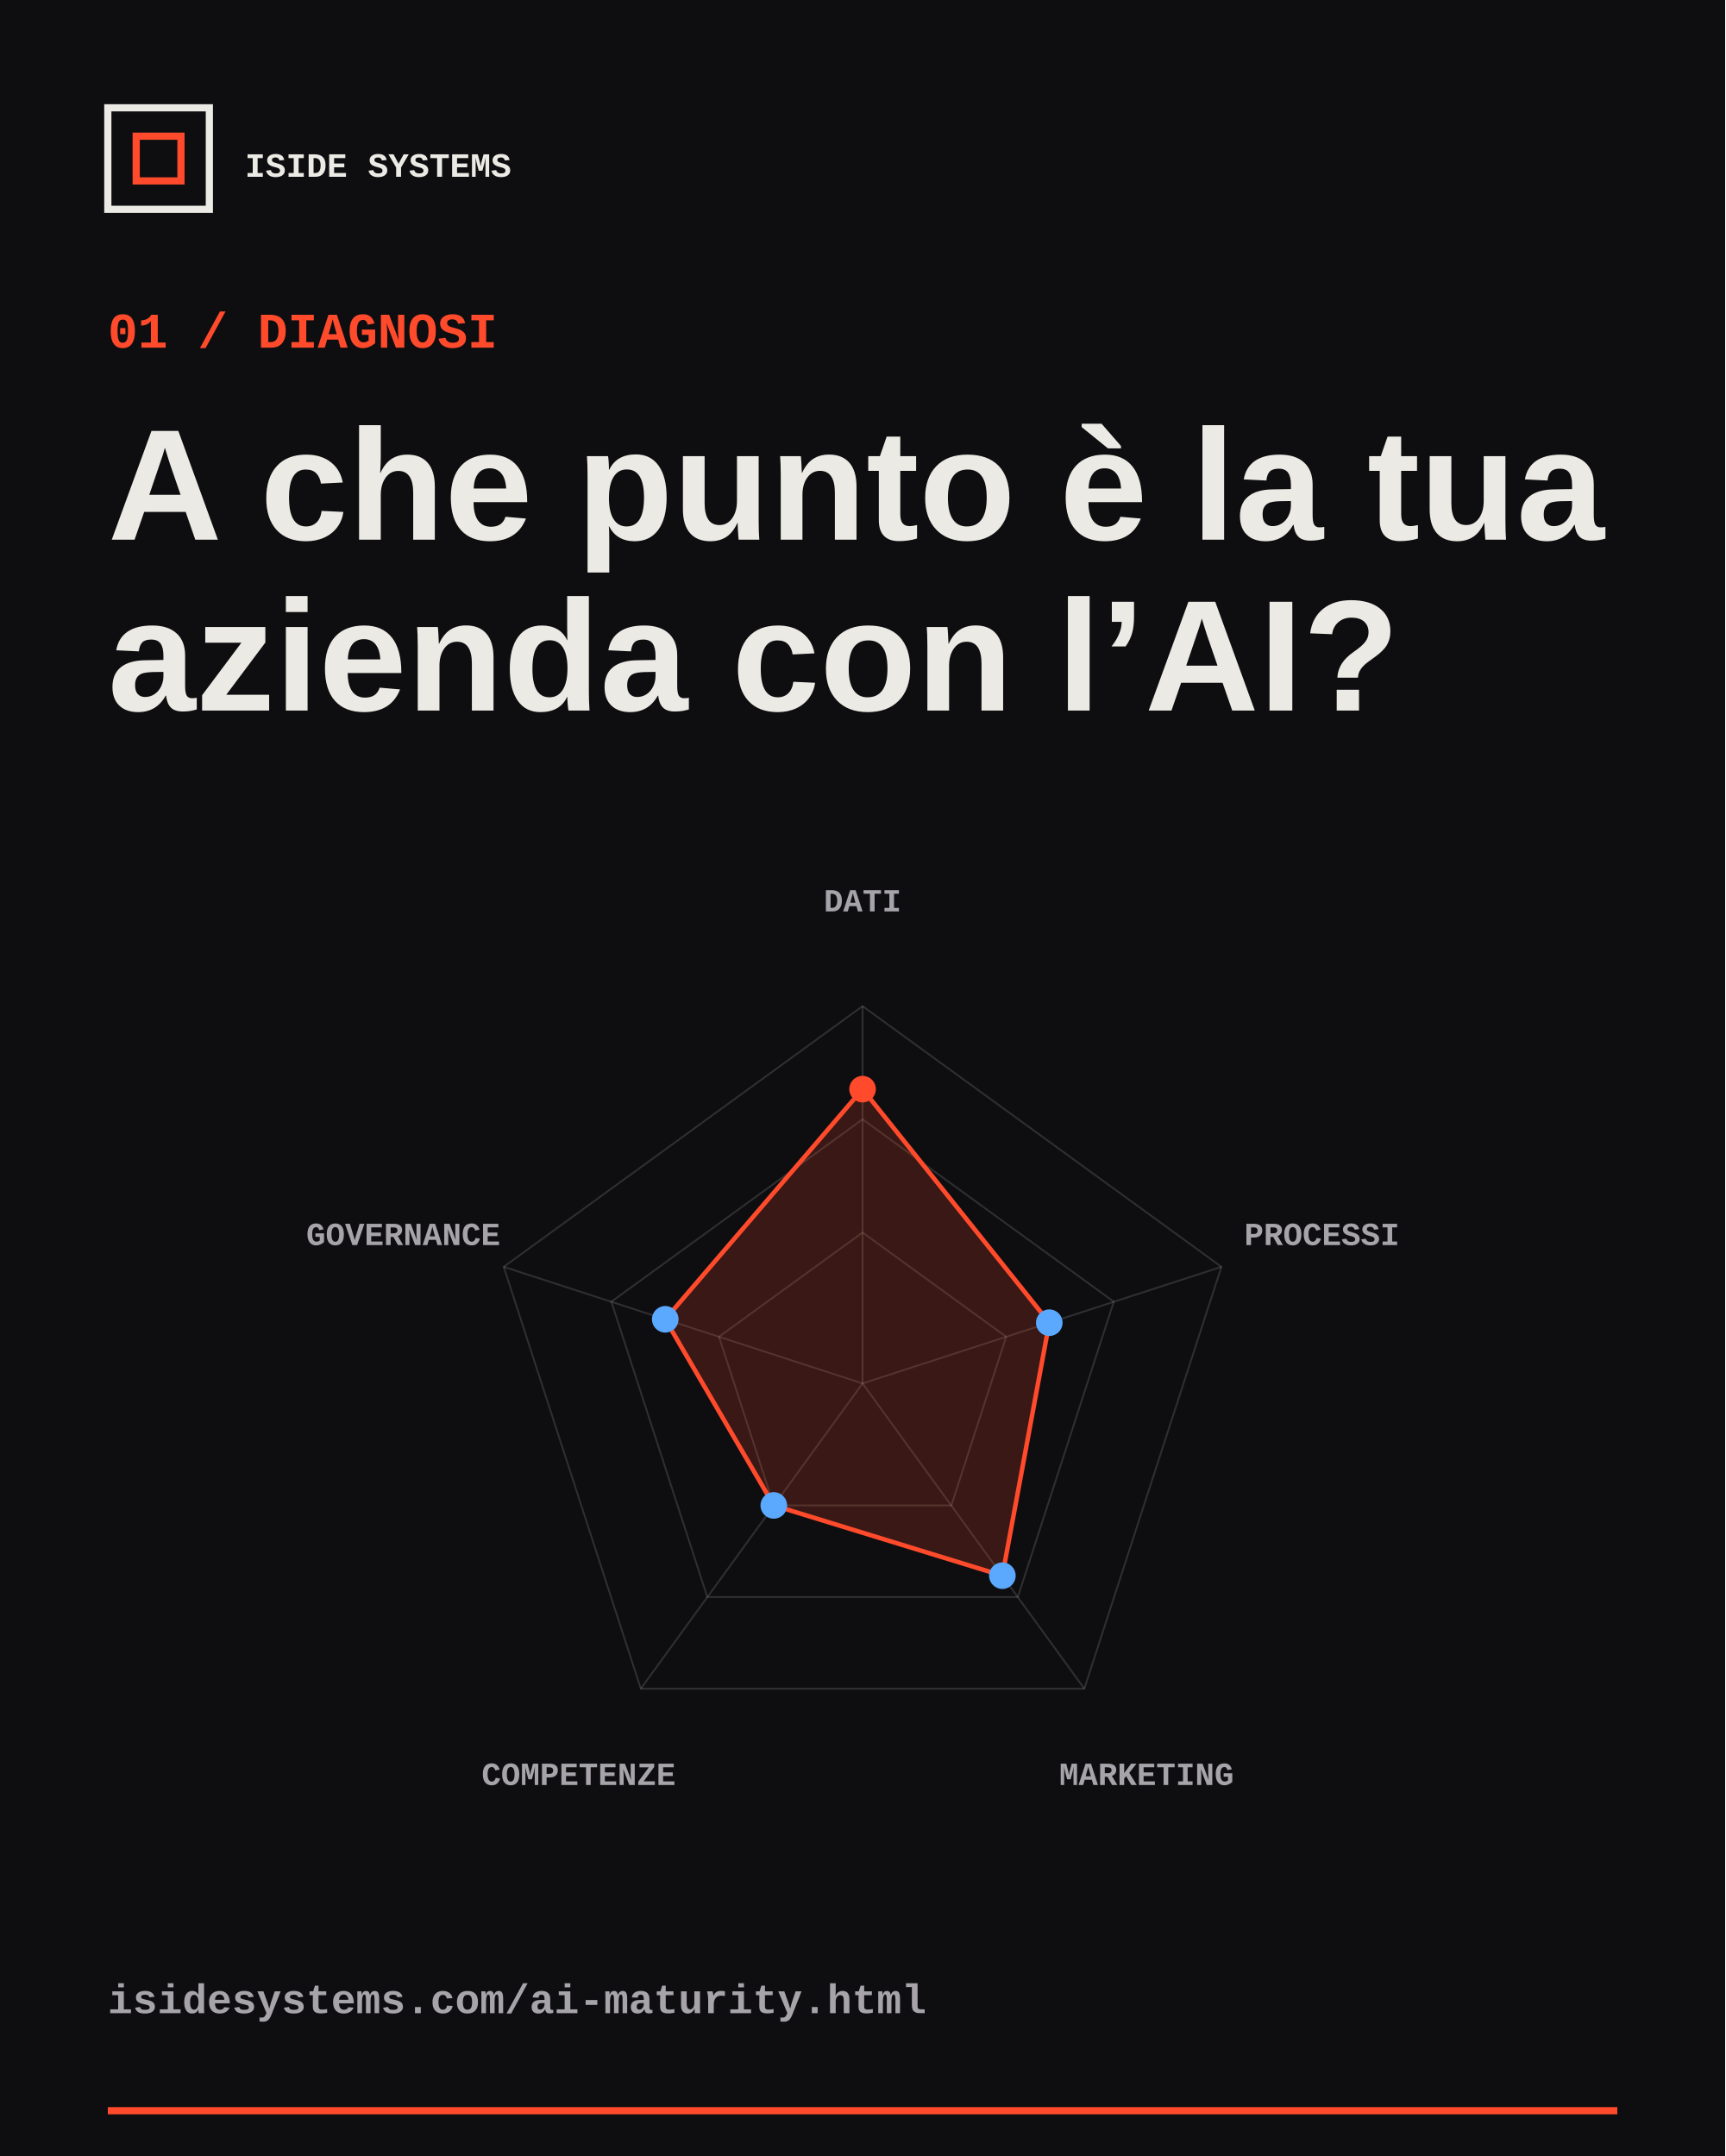
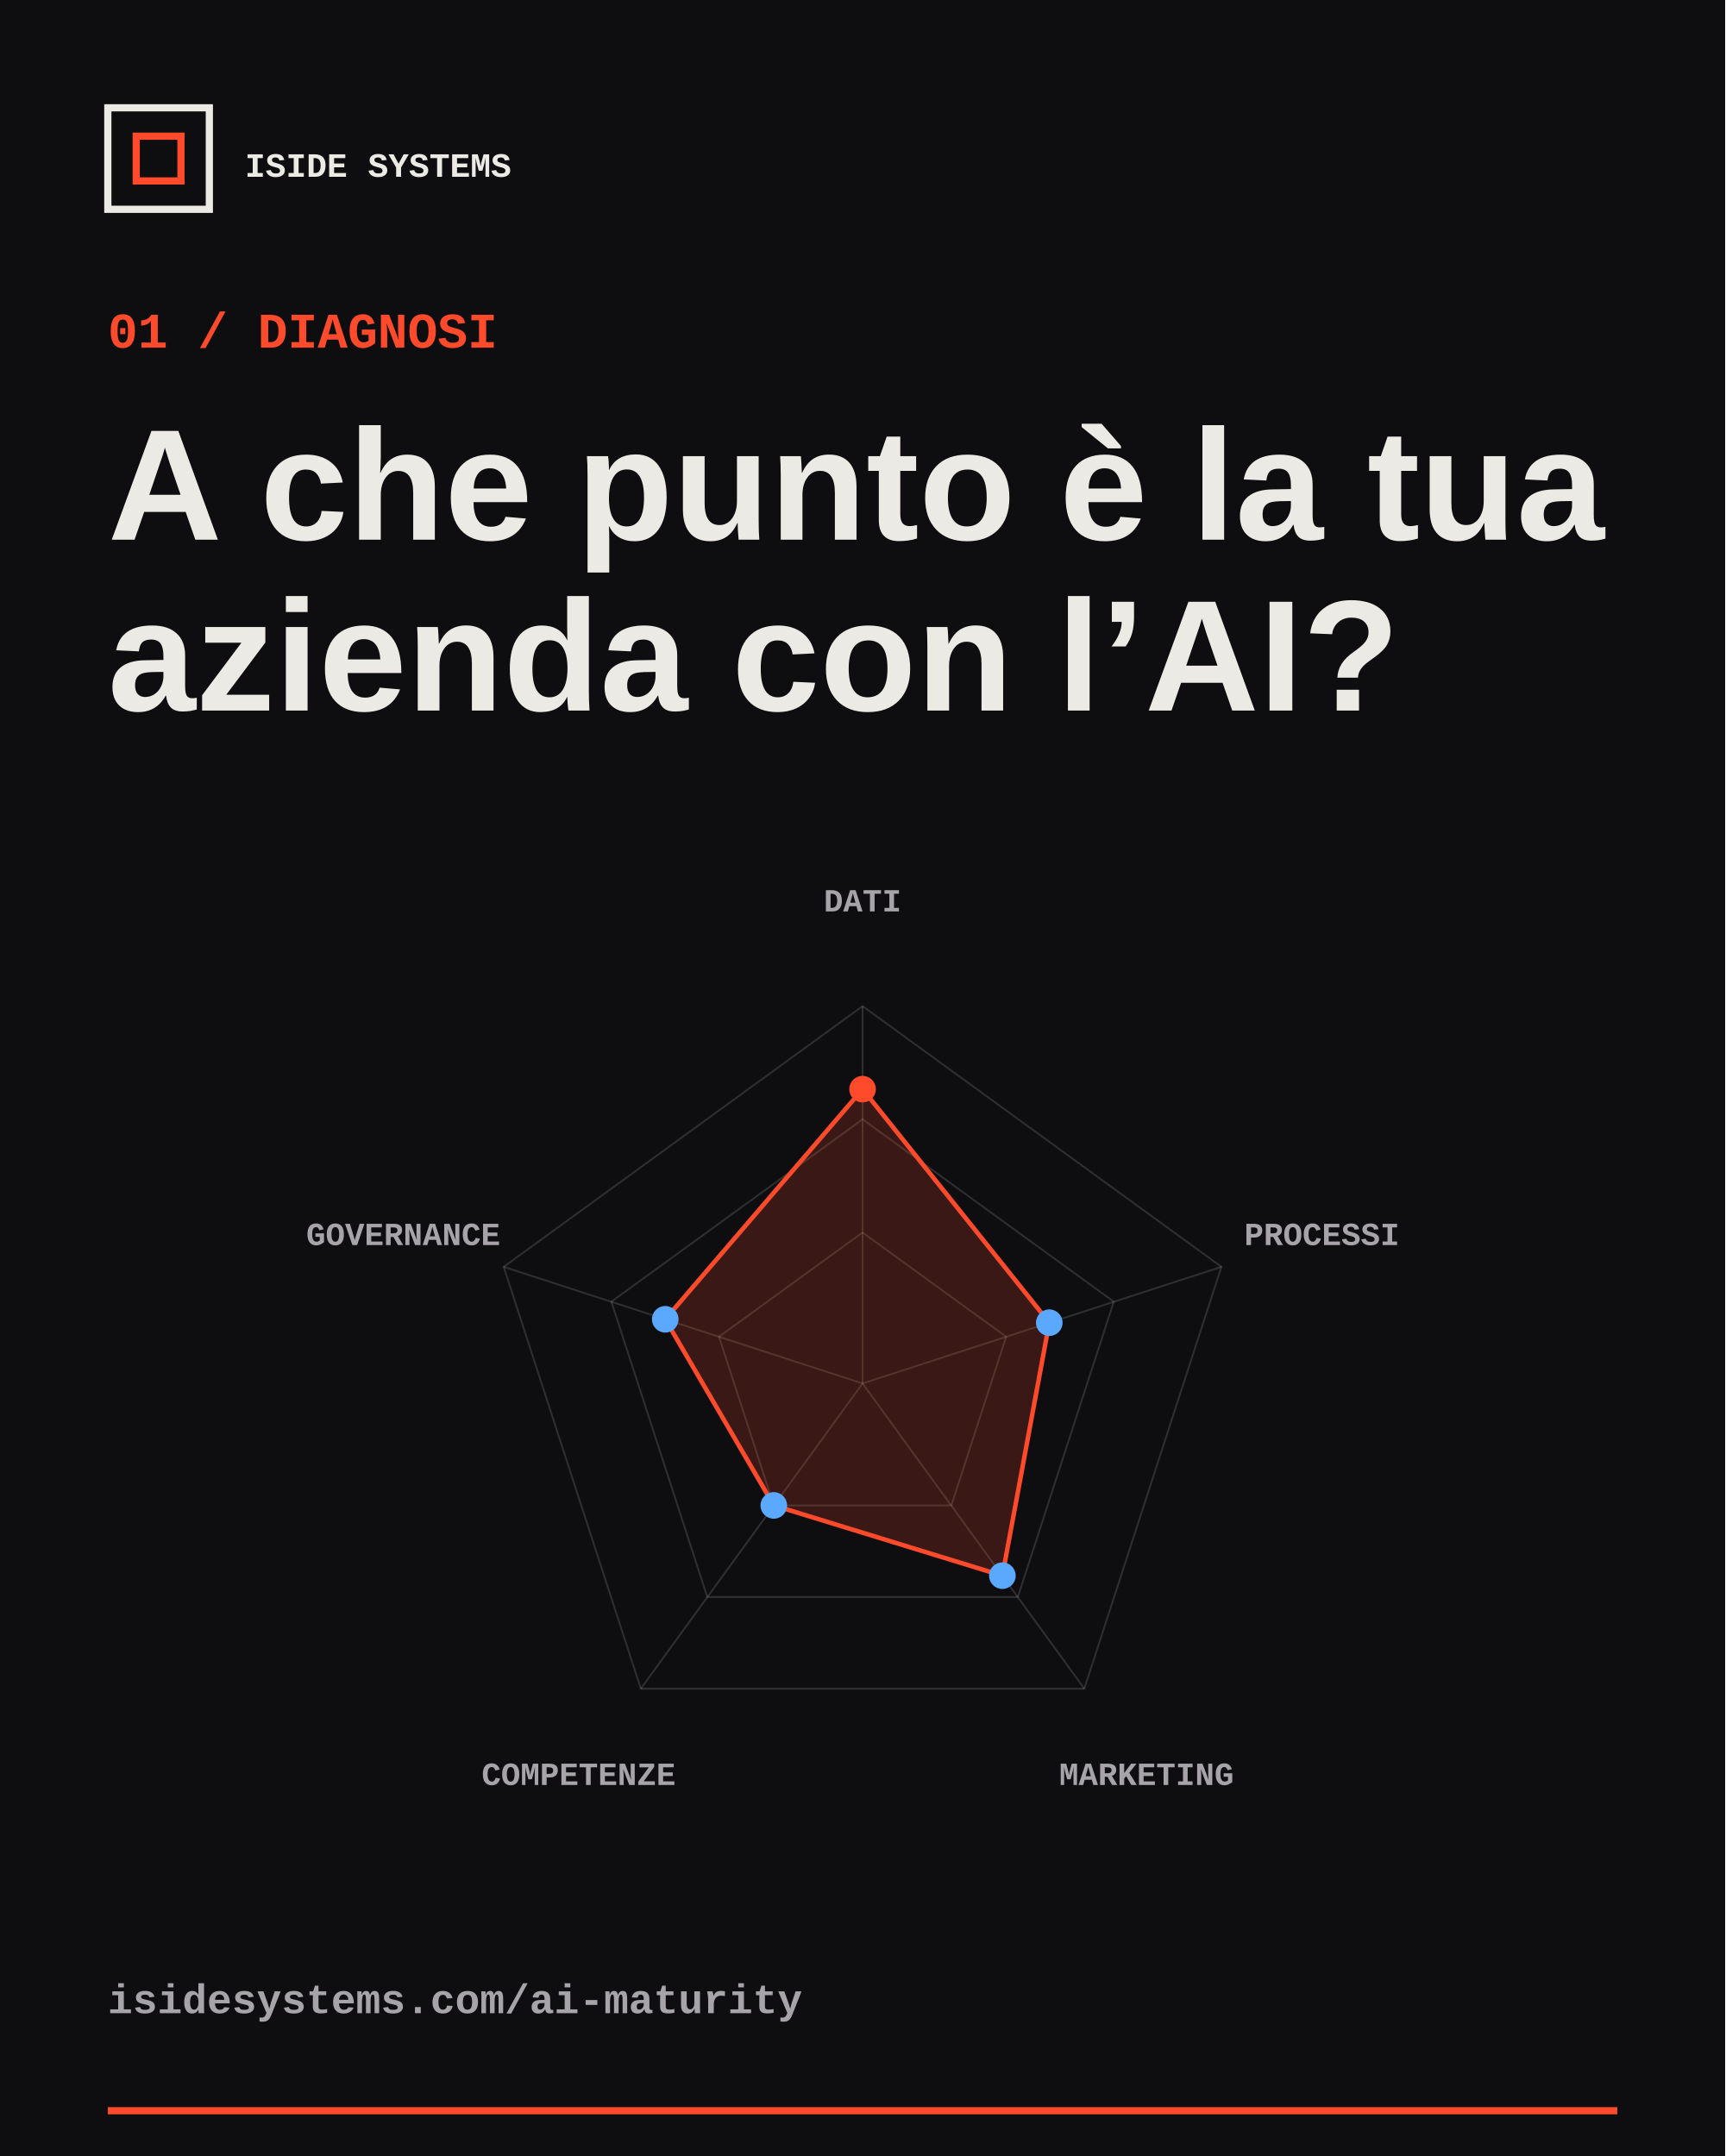
<svg xmlns="http://www.w3.org/2000/svg" width="960" height="1200" viewBox="0 0 960 1200">
  <rect width="960" height="1200" fill="#0e0e11" />
  <rect x="60" y="60" width="56.5" height="56.5" fill="none" stroke="#eceae4" stroke-width="4" />
  <rect x="75.8" y="75.8" width="24.9" height="24.9" fill="none" stroke="#ff4a2b" stroke-width="4" />
  <text x="136.3" y="98.4" fill="#eceae4" font-family="Menlo,Courier New,monospace" font-size="19.0" font-weight="650" letter-spacing="0.00" text-anchor="start">ISIDE SYSTEMS</text>
  <text x="60.0" y="193.5" fill="#ff4a2b" font-family="Menlo,Courier New,monospace" font-size="27.8" font-weight="600" letter-spacing="0.00" text-anchor="start" textLength="221.0" lengthAdjust="spacingAndGlyphs">01 / DIAGNOSI</text>
  <text x="60.0" y="300.4" fill="#eceae4" font-family="Helvetica Neue,Arial,sans-serif" font-size="88.0" font-weight="700" letter-spacing="0.00" text-anchor="start" textLength="836.0" lengthAdjust="spacingAndGlyphs">A che punto è la tua</text>
  <text x="60.0" y="395.5" fill="#eceae4" font-family="Helvetica Neue,Arial,sans-serif" font-size="88.0" font-weight="700" letter-spacing="0.00" text-anchor="start" textLength="715.0" lengthAdjust="spacingAndGlyphs">azienda con l’AI?</text>
  <g>
    <polygon points="480.0,686.0 559.9,744.0 529.4,837.9 430.6,837.9 400.1,744.0" fill="none" stroke="#eceae4" stroke-opacity=".15" />
    <polygon points="480.0,623.0 619.8,724.5 566.4,888.9 393.6,888.9 340.2,724.5" fill="none" stroke="#eceae4" stroke-opacity=".15" />
    <polygon points="480.0,560.0 679.7,705.1 603.4,939.9 356.6,939.9 280.3,705.1" fill="none" stroke="#eceae4" stroke-opacity=".15" />
    <path d="M480.0 770.0L480.0 560.0" stroke="#eceae4" stroke-opacity=".15" />
    <path d="M480.0 770.0L679.7 705.1" stroke="#eceae4" stroke-opacity=".15" />
    <path d="M480.0 770.0L603.4 939.9" stroke="#eceae4" stroke-opacity=".15" />
    <path d="M480.0 770.0L356.6 939.9" stroke="#eceae4" stroke-opacity=".15" />
    <path d="M480.0 770.0L280.3 705.1" stroke="#eceae4" stroke-opacity=".15" />
    <polygon points="480.0,606.2 583.9,736.2 557.8,877.0 430.6,837.9 370.2,734.3" fill="rgba(255,74,43,.18)" stroke="#ff4a2b" stroke-width="2.5" />
    <circle cx="480.0" cy="606.2" r="7.4" fill="#ff4a2b" />
    <circle cx="583.9" cy="736.2" r="7.4" fill="#5aa9ff" />
    <circle cx="557.8" cy="877.0" r="7.4" fill="#5aa9ff" />
    <circle cx="430.6" cy="837.9" r="7.4" fill="#5aa9ff" />
    <circle cx="370.2" cy="734.3" r="7.4" fill="#5aa9ff" />
    <text x="480.0" y="507.3" fill="#a6a3a9" font-family="Menlo,Courier New,monospace" font-size="18.0" font-weight="600" letter-spacing="0.00" text-anchor="middle" textLength="44.0" lengthAdjust="spacingAndGlyphs">DATI</text>
    <text x="735.6" y="693.0" fill="#a6a3a9" font-family="Menlo,Courier New,monospace" font-size="18.0" font-weight="600" letter-spacing="0.00" text-anchor="middle" textLength="88.0" lengthAdjust="spacingAndGlyphs">PROCESSI</text>
    <text x="638.0" y="993.5" fill="#a6a3a9" font-family="Menlo,Courier New,monospace" font-size="18.0" font-weight="600" letter-spacing="0.00" text-anchor="middle" textLength="99.0" lengthAdjust="spacingAndGlyphs">MARKETING</text>
    <text x="322.0" y="993.5" fill="#a6a3a9" font-family="Menlo,Courier New,monospace" font-size="18.0" font-weight="600" letter-spacing="0.00" text-anchor="middle" textLength="110.0" lengthAdjust="spacingAndGlyphs">COMPETENZE</text>
    <text x="224.4" y="693.0" fill="#a6a3a9" font-family="Menlo,Courier New,monospace" font-size="18.0" font-weight="600" letter-spacing="0.00" text-anchor="middle" textLength="110.0" lengthAdjust="spacingAndGlyphs">GOVERNANCE</text>
  </g>
-   <text x="60.0" y="1120.5" fill="#a6a3a9" font-family="Menlo,Courier New,monospace" font-size="23.0" font-weight="600" letter-spacing="0.00" text-anchor="start" textLength="462.0" lengthAdjust="spacingAndGlyphs">isidesystems.com/ai-maturity.html</text>
+   <text x="60.0" y="1120.5" fill="#a6a3a9" font-family="Menlo,Courier New,monospace" font-size="23.0" font-weight="600" letter-spacing="0.00" text-anchor="start" textLength="392.0" lengthAdjust="spacingAndGlyphs">isidesystems.com/ai-maturity</text>
  <path d="M60 1174.8H900" stroke="#eceae4" stroke-opacity=".15" />
  <path d="M60 1174.8H900" stroke="#ff4a2b" stroke-width="4" />
</svg>
